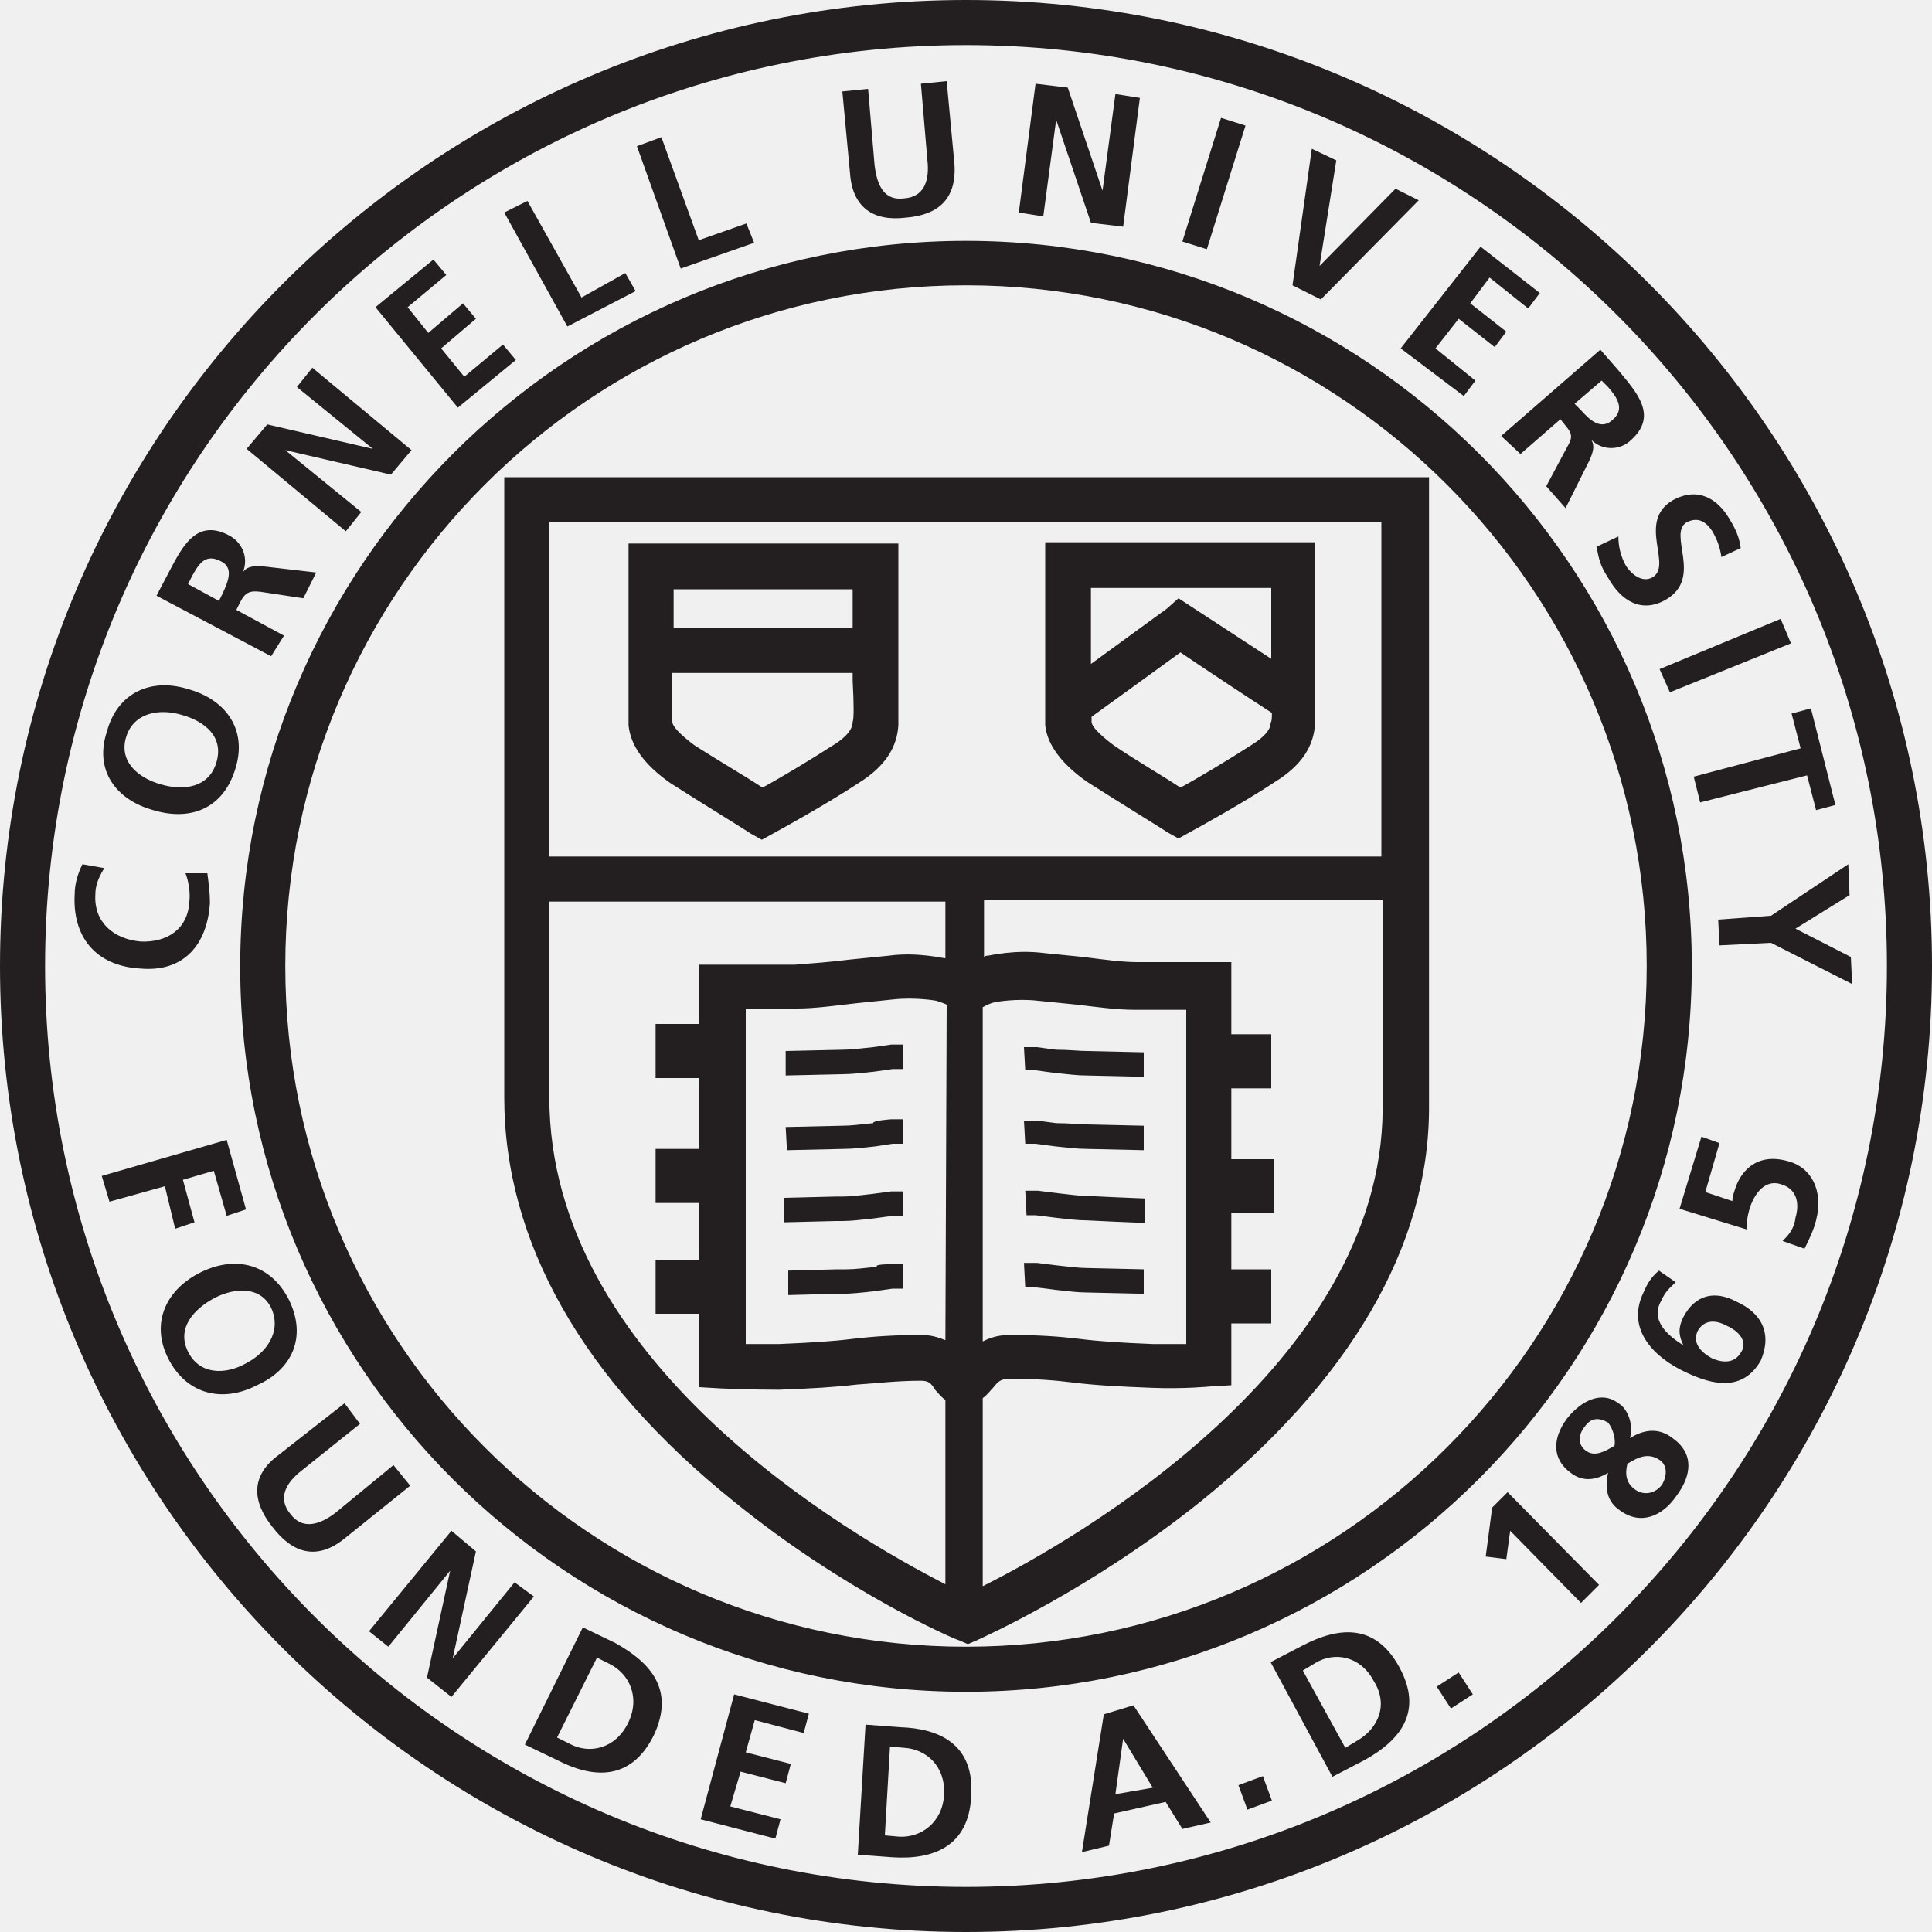
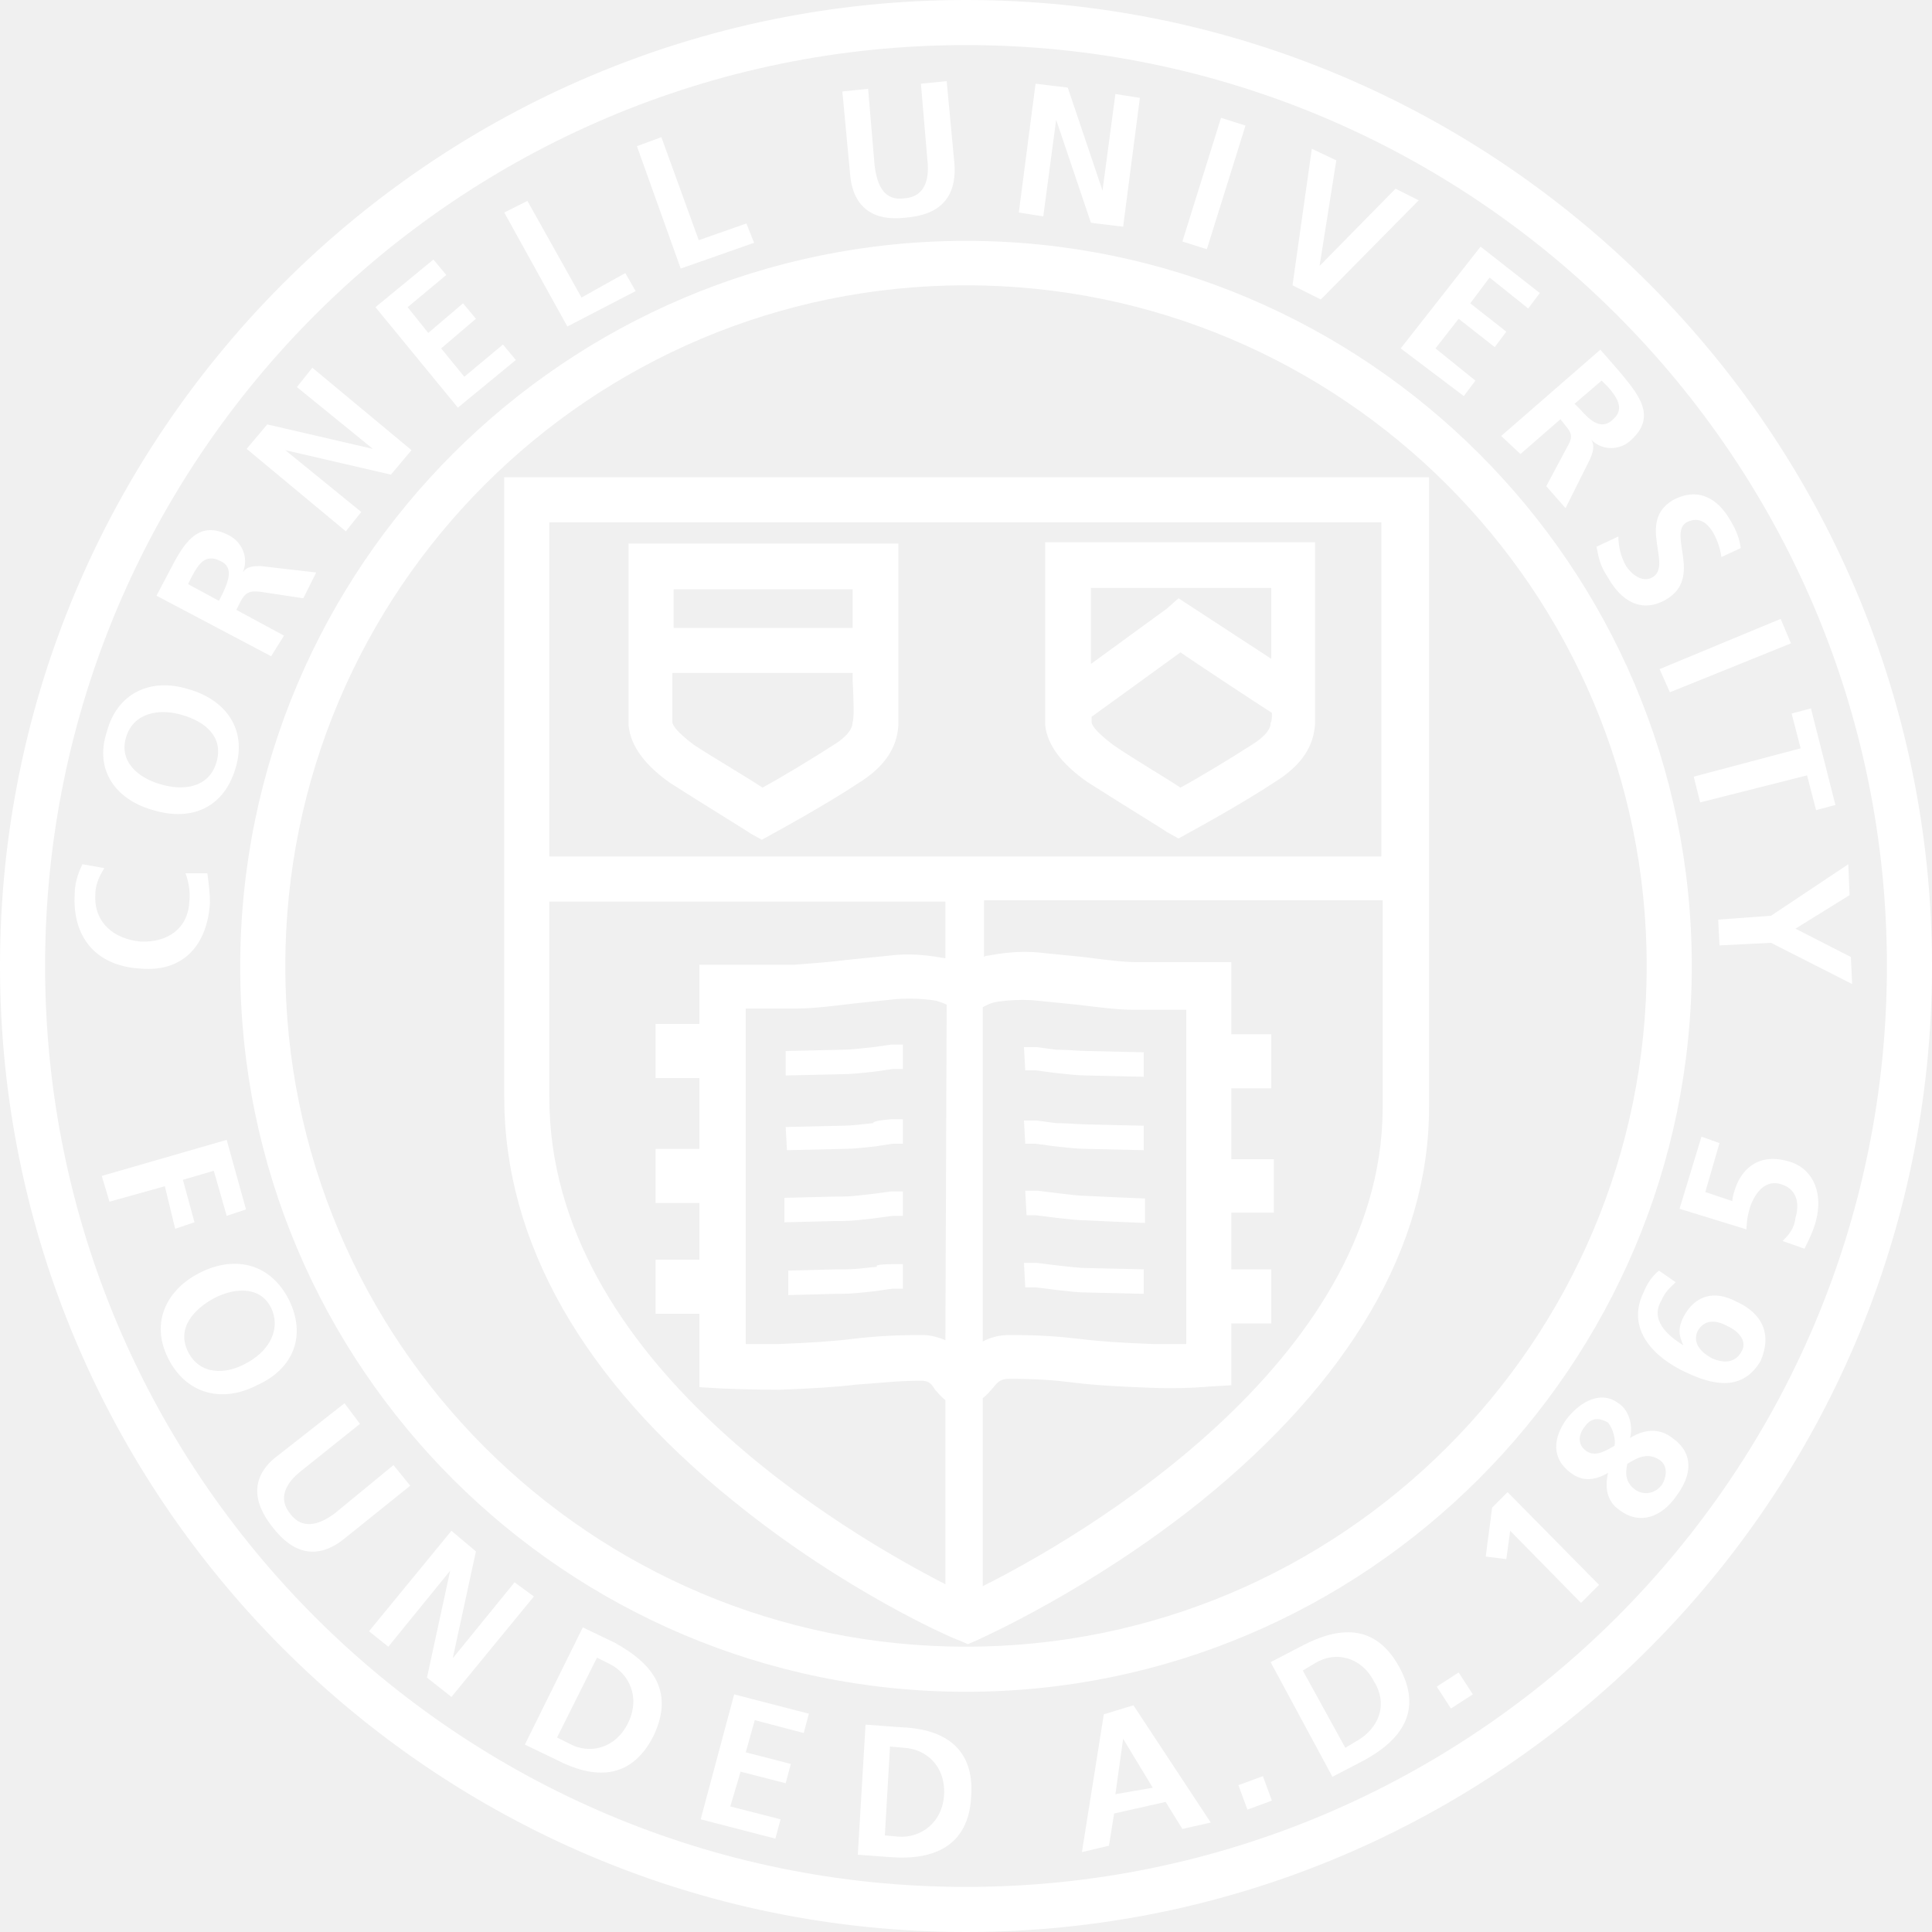
- <svg xmlns="http://www.w3.org/2000/svg" id="katman_1" data-name="katman 1" viewBox="0 0 300 300">
-   <defs>
-     <style>
-       .cls-1 {
-         fill: #231f20;
-       }
-     </style>
-   </defs>
-   <path class="cls-1" d="m150,0C67.3,0,0,67.3,0,150s67.3,150,150,150,150-67.3,150-150S232.7,0,150,0Zm0,293c-78.9,0-143-64.1-143-143S71.1,7,150,7s143,64.1,143,143-64.1,143-143,143Zm0-255.6c-62.1,0-112.7,50.5-112.7,112.7s50.6,112.6,112.7,112.6,112.7-50.6,112.7-112.7-50.6-112.6-112.7-112.6Zm0,218.3c-58.3,0-105.7-47.3-105.7-105.7s47.4-105.7,105.7-105.7,105.7,47.4,105.7,105.7-47.4,105.7-105.7,105.7h0ZM78.3,74.1v96.3c0,22.4,12.2,43.9,35.6,62.7,17.2,14,34.2,21.4,35,21.6l1.4.6,1.4-.6c.8-.4,17.6-7.8,34.8-21.6,23-18.6,35.4-39.5,35.4-61.1v-97.9H78.3Zm136.2,7v51.9H85.3v-51.9h129.2Zm-30.3,127.6h-5.2c-5-.2-8.2-.4-11.4-.8-3.4-.4-6.4-.6-10.8-.6-1.8,0-3,.4-4.2,1v-51.9c.4-.2,1-.6,2-.8,0,0,3.2-.6,6.6-.2l6,.6c3.4.4,6.2.8,9,.8h8v51.9Zm-37.4-.6c-1-.4-2.2-.8-3.6-.8-4.2,0-7.4.2-10.8.6-3.2.4-6.6.6-11.4.8h-5.2v-52.1h8c2.6,0,5.6-.4,9-.8l5.8-.6c3.6-.4,6.8.2,6.8.2.6.2,1.2.4,1.6.6l-.2,52.1Zm-61.5-37.7v-30.4h61.5v8.8c-.4,0-4.4-1-8.8-.4l-6,.6c-3.2.4-6,.6-8.6.8h-14.8v9.2h-6.8v8.4h6.8v11h-6.8v8.4h6.8v8.8h-6.8v8.4h6.8v11.4l3.4.2c.2,0,4.2.2,9,.2,5.2-.2,8.6-.4,12-.8,3.2-.2,6.2-.6,10-.6,1.2,0,1.6.4,2.2,1.4.4.4.8,1,1.6,1.6v28.6c-15-7.7-61.5-34.5-61.5-75.6h0Zm67.3,75.9v-29.2c.8-.6,1.2-1.2,1.6-1.6.8-1,1.2-1.4,2.6-1.4,4,0,6.8.2,10,.6s6.8.6,12,.8c5.2.2,9-.2,9-.2l3.4-.2v-9.6h6.2v-8.4h-6.2v-8.8h6.6v-8.3h-6.6v-11h6.2v-8.4h-6.2v-11.2h-14.6c-2.4,0-5.2-.4-8.4-.8l-6-.6c-4.6-.6-8.6.4-8.8.4s-.4,0-.6.2v-8.8h61.9v32.4c-.2,39.7-47.7,66.9-62.1,74.1h0Zm-48.5-124.7c5,3.2,12.2,7.6,12.4,7.8l1.8,1,1.8-1c.4-.2,8.4-4.6,13.2-7.8,4.2-2.6,6-5.6,6.2-9v-28.2h-41.9v28.2c.3,3.2,2.5,6.2,6.5,9Zm28.3-9.5c0,1.6-2,3-3,3.6-3.4,2.2-8.4,5.2-11,6.6-2.4-1.6-7.2-4.4-10.6-6.6-2.4-1.8-3.4-3-3.4-3.6v-7.6h28v1.2c.2,3.6.2,6,0,6.4Zm0-20.6v6h-27.8v-6h27.8Zm36.4,29.9c5,3.2,12.2,7.6,12.4,7.8l1.8,1,1.8-1c.4-.2,8.4-4.6,13.2-7.8,4.2-2.6,6-5.6,6.2-9v-28.2h-41.9v28.4c.3,3,2.5,6,6.5,8.8Zm28.5-9.1c0,1.4-2,2.8-3,3.4-3.4,2.2-8.4,5.2-11,6.6-2.4-1.6-7.2-4.4-10.4-6.6-2.4-1.8-3.4-3-3.4-3.6v-.8s10.8-7.8,13.8-10c2.6,1.8,11.4,7.6,14.2,9.4,0,.8,0,1.2-.2,1.6,0-.2,0,0,0,0Zm-27.9-21h28v11l-14.4-9.4-1.8,1.6-11.8,8.6v-3.2c0-3,0-6,0-8.6h0Zm-.6,71.9l8.8.2v3.8l-8.8-.2c-1.6,0-3-.2-5-.4l-3-.4h-1.6l-.2-3.6h2l3,.4c2,0,3.6.2,4.8.2h0Zm0,11.4l8.8.2v3.8l-8.8-.2c-1.6,0-3-.2-5-.4l-3-.4h-1.6l-.2-3.6h2l3,.4c2,0,3.6.2,4.8.2h0Zm-9.4,14.1l-.2-3.8h2l3.2.4c1.8.2,3.2.4,4.4.4l4.2.2,4.8.2v3.8l-4.8-.2-4.2-.2c-1.4,0-3-.2-4.8-.4l-3.2-.4h-1.4Zm9.4,8.2l8.8.2v3.8l-8.8-.2c-1.4,0-3-.2-4.8-.4,0,0-3-.4-3.2-.4h-1.6l-.2-3.8h2l3.2.4c1.8.2,3.4.4,4.6.4Zm-46.8-29.9v-3.8l8.8-.2c1.4,0,2.8-.2,4.8-.4l2.8-.4h1.8v3.8h-1.6l-2.8.4c-1.8.2-3.6.4-5,.4l-8.8.2Zm16.4,6.8h1.8v3.8h-1.6l-2.6.4c-1.8.2-3.6.4-5,.4l-8.8.2-.2-3.6,8.8-.2c1.4,0,2.8-.2,4.8-.4-.2-.4,2.8-.6,2.8-.6h0Zm0,11.2h1.8v3.8h-1.6l-3,.4c-1.8.2-3.4.4-4.8.4h-1l-8,.2v-3.8l8-.2h1c1.4,0,2.8-.2,4.6-.4l3-.4Zm0,11.3h1.8v3.8h-1.6l-2.8.4c-1.8.2-3.6.4-5,.4h-.8l-7.6.2v-3.8l7.6-.2h1.4c1.4,0,2.8-.2,4.8-.4-.6-.4,2.2-.4,2.2-.4h0Zm-6.4-169.3l-1.2-12.8,4-.4,1,11.8c.4,3.4,1.6,5.6,4.6,5.2,3-.2,4-2.6,3.6-6l-1-11.8,4-.4,1.2,12.8c.4,5.4-2.4,8-7.6,8.4-5,.6-8.2-1.6-8.6-6.8Zm-60.9,36.3l-12.8-15.6,9-7.4,2,2.4-6,5,3.2,4,5.4-4.6,2,2.4-5.4,4.6,3.6,4.4,6-5,2,2.4-9,7.4Zm34.6-21.6l-6.8-19,3.8-1.4,5.8,16,7.4-2.6,1.2,3-11.4,4Zm56.3-8.1l-3.8-.6,2.6-20,5,.6,5.4,16,2-15,3.8.6-2.6,20-5-.6-5.4-16-2,15Zm-108.3,48.9l-15.4-12.8,3.2-3.8,16.4,3.8-11.8-9.6,2.4-3,15.4,12.8-3.2,3.8-16.4-3.8,11.8,9.6-2.4,3Zm-9.6,16.2l-7.4-4,.6-1.2c.8-1.6,1.6-1.8,3.2-1.6l6.6,1,2-4-8.6-1c-1,0-2.2,0-2.8,1,1-2.4-.2-4.8-2.2-5.8-5-2.6-7.2,1.8-9.2,5.6l-2,3.8,17.8,9.4,2-3.2Zm-9.5-6.6l-.6,1.2-4.8-2.6.6-1.2c1-1.8,2-3.6,4.4-2.4,2.2,1,1.2,3.2.4,5Zm223.1,11.8l18.8-7.8,1.6,3.8-18.8,7.6-1.6-3.6Zm-70.3-65.2l-3.8-1.2,6-19.2,3.8,1.2-6,19.2Zm92.2,77.5l-1.4-5.4,3-.8,3.8,15-3,.8-1.4-5.4-16.6,4.2-1-4,16.6-4.4Zm-4.6,26l12-8,.2,4.8-8.4,5.2,8.6,4.4.2,4.2-12.6-6.4-8,.4-.2-4,8.2-.6Zm-18.5-52.5c3.4-1.8-2.4-8.6,3.2-12,4-2.2,7-.2,8.8,2.8,1,1.6,1.6,3,1.8,4.6l-3,1.4c-.2-1.4-.6-2.6-1.4-4-.8-1.2-2-2.4-4-1.4-3,1.8,2.6,8.6-3.2,12-3.8,2.2-7,.2-9-3.4-1.2-1.8-1.4-2.8-1.8-4.8l3.4-1.6c0,1.6.4,3.2,1.2,4.6.8,1.2,2.4,2.6,4,1.8h0Zm-20.4-19.2l6.2-5.4.8,1c1.2,1.4,1,2,.2,3.4l-3.2,6,3,3.4,3.8-7.6c.4-1,.8-2,.2-3,1.8,1.8,4.6,1.6,6.2,0,4.2-3.8.8-7.4-2-10.8l-2.8-3.2-15.4,13.4,3,2.8Zm12.6-11.4l1,1c1.4,1.6,2.6,3.4.8,5-1.8,1.8-3.6.2-5-1.4l-1-1,4.2-3.6Zm-43.6-12.6l-4.4-2.2,3-21.2,3.8,1.8-2.6,16.4,11.8-12,3.6,1.8-15.2,15.4Zm12.4,7.6l12.4-15.8,9.2,7.2-1.8,2.4-6-4.8-3,4,5.6,4.4-1.8,2.4-5.6-4.4-3.6,4.6,6.2,5-1.8,2.4-9.8-7.4Zm-129.4-3.4l-9.8-17.7,3.6-1.8,8.4,15,6.8-3.8,1.6,2.8-10.6,5.5Zm108,225.1l1.4,3.8-3.8,1.4-1.4-3.8,3.8-1.4Zm-24.7-9.6l-3.4,21.4,4.2-1,.8-5,8-1.8,2.6,4.2,4.4-1-12-18.2-4.6,1.4Zm1.8,12.4l1.2-8.6,4.6,7.6-5.8,1Zm86.5-55.3c-1.8-1.4-4-1.6-6.6,0,.6-2.2-.4-4.6-1.8-5.4-2.6-2-5.8-.4-8,2.4-2.2,3-2.4,6.2.6,8.4,1.8,1.4,3.8,1.2,5.8,0-.6,2.6,0,4.6,1.8,5.8,3.2,2.4,6.6,1,8.8-2.2,2.4-3.2,2.8-6.6-.6-9h0Zm-9,1.2c-1.4.8-3,1.8-4.4.8s-1.2-2.6-.2-3.8c1-1.4,2.2-1.4,3.6-.6.8,1,1.2,2.6,1,3.6Zm7.4,6c-1,1.4-2.8,1.8-4.2.8s-1.6-2.4-1.2-4c1.6-1,3.2-1.8,5-.6,1.2.8,1.2,2.4.4,3.8h0Zm-118.3,37.7l-5.4-.4-1.2,20.2,5.4.4c6.2.4,11.8-1.6,12.2-9.4.6-8.2-5-10.6-11-10.8Zm6.8,10.4c-.2,4.4-3.6,6.8-7,6.6l-2.2-.2.8-13.8,2.2.2c3.4.2,6.4,2.8,6.2,7.2ZM23.8,125.8c6,1.8,11-.4,12.8-6.6,1.8-6-1.6-10.6-7.4-12.2-5.8-1.8-11,.6-12.6,6.6-2,6,1.4,10.6,7.2,12.2Zm-4.2-11.4c1.2-3.8,5.2-4.4,8.6-3.4,3.6,1,6.6,3.4,5.4,7.4-1.2,4-5.2,4.4-8.6,3.4-3.6-1-6.6-3.6-5.4-7.4Zm182.7,141.1l-5,2.6,9.6,17.8,5-2.6c5.4-3,9.2-7.4,5.4-14.4-3.8-7-9.6-6.2-15-3.4h0Zm8.6,14.7l-2,1.2-6.6-12,2-1.2c3-1.8,7-1,9,2.8,2.4,3.8.6,7.4-2.4,9.2Zm-96.9-7.1l11.6,3-.8,3-7.6-2-1.4,5,7,1.8-.8,3-7-1.8-1.6,5.4,7.8,2-.8,3-11.6-3,5.2-19.4Zm112.5-3.4l2.2,3.4-3.4,2.2-2.2-3.4,3.4-2.2Zm7.6-28l14.2,14.4-2.8,2.8-11-11.2-.6,4.4-3.2-.4,1-7.6,2.4-2.4ZM25.6,184.2l-8.6,2.4-1.2-4,19.4-5.6,3,10.8-3,1-2-7-4.8,1.4,1.8,6.6-3,1-1.6-6.6Zm256.4,5.3c-.4,1.6-1.2,3.2-1.8,4.4l-3.4-1.2c.8-.8,1.8-1.8,2-3.6.6-2,.4-4.4-2.2-5.2-2.4-.8-4,1.2-4.8,3.4-.4,1.2-.6,2.4-.6,3.6l-10.4-3.2,3.4-11.2,2.8,1-2.2,7.6,4.2,1.4c0-.6.2-1.2.4-1.8.8-2.6,3.2-5.8,8.2-4.4,3.6.9,5.6,4.5,4.4,9.2h0ZM21.8,150.4c-7-.4-10.6-5-10.2-11.6,0-1.4.4-3,1.2-4.6l3.4.6c-1,1.6-1.4,2.8-1.4,4.2-.2,4.2,2.8,6.8,7,7.2,4.2.2,7.4-2,7.6-6.2.2-1.6-.2-3.4-.6-4.4h3.4c.2,1.6.4,3,.4,4.6-.4,6.4-4,10.8-10.8,10.2h0Zm23.1,51.5c-2.8-5.6-8.2-7-13.6-4.4-5.4,2.6-8,7.8-5.2,13.4,2.8,5.6,8.4,7,13.8,4.2,5.4-2.4,7.8-7.4,5-13.2h0Zm-6.7,9.8c-3.2,1.8-7.2,1.8-9-1.8s.8-6.6,4.2-8.4c3.2-1.6,7.2-1.8,8.8,1.8,1.5,3.6-.9,6.8-4,8.4h0Zm231.4-9.6c-3.4-1.8-6.4-1-8.2,2.4-.8,1.6-.8,2.8,0,4.4-2.6-1.6-5.2-4-3.4-7,.6-1.4,1.4-2,2.2-2.8l-2.6-1.8c-1.2,1-1.8,2-2.4,3.4-2.8,5.8,1.8,10.2,6.6,12.4,4.2,2,8.8,3,11.6-1.8,1.8-4.2.2-7.4-3.8-9.2h0Zm.8,7.8c-1,1.8-2.8,1.8-4.6,1-1.8-1-3-2.4-2.2-4.2,1-1.8,2.8-1.8,4.6-.8,1.8.8,3.2,2.4,2.2,4Zm-206.7,20.8l-10.2,8.2c-4.2,3.4-8,2.4-11.2-1.8-3.2-4-3.4-8,1-11.2l10.2-8,2.4,3.2-9,7.2c-2.6,2-3.8,4.4-1.8,6.8,1.8,2.4,4.4,1.8,7-.2l9-7.4,2.6,3.2Zm31.8,24.4l-5-2.4-9,18.2,5,2.4c5.4,2.8,11.4,3.4,15-3.8,3.4-7.2-.6-11.4-6-14.4h0Zm2,12.5c-2,4-6,4.8-9,3.2l-2-1,6.2-12.4,2,1c3,1.5,4.8,5.2,2.8,9.2Zm-14.6-19.7l-12.8,15.6-3.8-3,3.6-16.6-9.6,11.8-3-2.4,12.8-15.6,3.8,3.2-3.6,16.6,9.6-11.8,3,2.2Z" />
+ <svg xmlns="http://www.w3.org/2000/svg" version="1.1" id="katman_1" x="0px" y="0px" viewBox="0 0 300 300" style="enable-background:new 0 0 300 300;" xml:space="preserve">
+   <style type="text/css">
+ 	.st0{fill:#FFFFFF;}
+ </style>
+   <path class="st0" d="M150,0C67.3,0,0,67.3,0,150s67.3,150,150,150s150-67.3,150-150S232.7,0,150,0z M150,293C71.1,293,7,228.9,7,150  S71.1,7,150,7s143,64.1,143,143S228.9,293,150,293z M150,37.4c-62.1,0-112.7,50.5-112.7,112.7S87.9,262.7,150,262.7  S262.7,212.1,262.7,150S212.1,37.4,150,37.4L150,37.4z M150,255.7c-58.3,0-105.7-47.3-105.7-105.7S91.7,44.3,150,44.3  S255.7,91.7,255.7,150S208.3,255.7,150,255.7L150,255.7z M78.3,74.1v96.3c0,22.4,12.2,43.9,35.6,62.7c17.2,14,34.2,21.4,35,21.6  l1.4,0.6l1.4-0.6c0.8-0.4,17.6-7.8,34.8-21.6c23-18.6,35.4-39.5,35.4-61.1V74.1H78.3z M214.5,81.1V133H85.3V81.1H214.5z   M184.2,208.7H179c-5-0.2-8.2-0.4-11.4-0.8c-3.4-0.4-6.4-0.6-10.8-0.6c-1.8,0-3,0.4-4.2,1v-51.9c0.4-0.2,1-0.6,2-0.8  c0,0,3.2-0.6,6.6-0.2l6,0.6c3.4,0.4,6.2,0.8,9,0.8h8L184.2,208.7L184.2,208.7z M146.8,208.1c-1-0.4-2.2-0.8-3.6-0.8  c-4.2,0-7.4,0.2-10.8,0.6c-3.2,0.4-6.6,0.6-11.4,0.8h-5.2v-52.1h8c2.6,0,5.6-0.4,9-0.8l5.8-0.6c3.6-0.4,6.8,0.2,6.8,0.2  c0.6,0.2,1.2,0.4,1.6,0.6L146.8,208.1L146.8,208.1z M85.3,170.4V140h61.5v8.8c-0.4,0-4.4-1-8.8-0.4l-6,0.6c-3.2,0.4-6,0.6-8.6,0.8  h-14.8v9.2h-6.8v8.4h6.8v11h-6.8v8.4h6.8v8.8h-6.8v8.4h6.8v11.4l3.4,0.2c0.2,0,4.2,0.2,9,0.2c5.2-0.2,8.6-0.4,12-0.8  c3.2-0.2,6.2-0.6,10-0.6c1.2,0,1.6,0.4,2.2,1.4c0.4,0.4,0.8,1,1.6,1.6V246C131.8,238.3,85.3,211.5,85.3,170.4L85.3,170.4z   M152.6,246.3v-29.2c0.8-0.6,1.2-1.2,1.6-1.6c0.8-1,1.2-1.4,2.6-1.4c4,0,6.8,0.2,10,0.6s6.8,0.6,12,0.8s9-0.2,9-0.2l3.4-0.2v-9.6  h6.2v-8.4h-6.2v-8.8h6.6V180h-6.6v-11h6.2v-8.4h-6.2v-11.2h-14.6c-2.4,0-5.2-0.4-8.4-0.8l-6-0.6c-4.6-0.6-8.6,0.4-8.8,0.4  s-0.4,0-0.6,0.2v-8.8h61.9v32.4C214.5,211.9,167,239.1,152.6,246.3L152.6,246.3L152.6,246.3z M104.1,121.6c5,3.2,12.2,7.6,12.4,7.8  l1.8,1l1.8-1c0.4-0.2,8.4-4.6,13.2-7.8c4.2-2.6,6-5.6,6.2-9V84.4H97.6v28.2C97.9,115.8,100.1,118.8,104.1,121.6z M132.4,112.1  c0,1.6-2,3-3,3.6c-3.4,2.2-8.4,5.2-11,6.6c-2.4-1.6-7.2-4.4-10.6-6.6c-2.4-1.8-3.4-3-3.4-3.6v-7.6h28v1.2  C132.6,109.3,132.6,111.7,132.4,112.1z M132.4,91.5v6h-27.8v-6H132.4z M168.8,121.4c5,3.2,12.2,7.6,12.4,7.8l1.8,1l1.8-1  c0.4-0.2,8.4-4.6,13.2-7.8c4.2-2.6,6-5.6,6.2-9V84.2h-41.9v28.4C162.6,115.6,164.8,118.6,168.8,121.4z M197.3,112.3  c0,1.4-2,2.8-3,3.4c-3.4,2.2-8.4,5.2-11,6.6c-2.4-1.6-7.2-4.4-10.4-6.6c-2.4-1.8-3.4-3-3.4-3.6v-0.8c0,0,10.8-7.8,13.8-10  c2.6,1.8,11.4,7.6,14.2,9.4C197.5,111.5,197.5,111.9,197.3,112.3C197.3,112.1,197.3,112.3,197.3,112.3L197.3,112.3z M169.4,91.3h28  v11L183,92.9l-1.8,1.6l-11.8,8.6v-3.2C169.4,96.9,169.4,93.9,169.4,91.3L169.4,91.3z M168.8,163.2l8.8,0.2v3.8l-8.8-0.2  c-1.6,0-3-0.2-5-0.4l-3-0.4h-1.6l-0.2-3.6h2l3,0.4C166,163,167.6,163.2,168.8,163.2L168.8,163.2z M168.8,174.6l8.8,0.2v3.8l-8.8-0.2  c-1.6,0-3-0.2-5-0.4l-3-0.4h-1.6L159,174h2l3,0.4C166,174.4,167.6,174.6,168.8,174.6L168.8,174.6z M159.4,188.7l-0.2-3.8h2l3.2,0.4  c1.8,0.2,3.2,0.4,4.4,0.4l4.2,0.2l4.8,0.2v3.8l-4.8-0.2l-4.2-0.2c-1.4,0-3-0.2-4.8-0.4l-3.2-0.4H159.4z M168.8,196.9l8.8,0.2v3.8  l-8.8-0.2c-1.4,0-3-0.2-4.8-0.4c0,0-3-0.4-3.2-0.4h-1.6l-0.2-3.8h2l3.2,0.4C166,196.7,167.6,196.9,168.8,196.9z M122,167v-3.8  l8.8-0.2c1.4,0,2.8-0.2,4.8-0.4l2.8-0.4h1.8v3.8h-1.6l-2.8,0.4c-1.8,0.2-3.6,0.4-5,0.4L122,167z M138.4,173.8h1.8v3.8h-1.6L136,178  c-1.8,0.2-3.6,0.4-5,0.4l-8.8,0.2L122,175l8.8-0.2c1.4,0,2.8-0.2,4.8-0.4C135.4,174,138.4,173.8,138.4,173.8L138.4,173.8  L138.4,173.8z M138.4,185h1.8v3.8h-1.6l-3,0.4c-1.8,0.2-3.4,0.4-4.8,0.4h-1l-8,0.2V186l8-0.2h1c1.4,0,2.8-0.2,4.6-0.4L138.4,185z   M138.4,196.3h1.8v3.8h-1.6l-2.8,0.4c-1.8,0.2-3.6,0.4-5,0.4H130l-7.6,0.2v-3.8l7.6-0.2h1.4c1.4,0,2.8-0.2,4.8-0.4  C135.6,196.3,138.4,196.3,138.4,196.3L138.4,196.3L138.4,196.3z M132,27l-1.2-12.8l4-0.4l1,11.8c0.4,3.4,1.6,5.6,4.6,5.2  c3-0.2,4-2.6,3.6-6L143,13l4-0.4l1.2,12.8c0.4,5.4-2.4,8-7.6,8.4C135.6,34.4,132.4,32.2,132,27z M71.1,63.3L58.3,47.7l9-7.4l2,2.4  l-6,5l3.2,4l5.4-4.6l2,2.4l-5.4,4.6l3.6,4.4l6-5l2,2.4C80.1,55.9,71.1,63.3,71.1,63.3z M105.7,41.7l-6.8-19l3.8-1.4l5.8,16l7.4-2.6  l1.2,3L105.7,41.7z M162,33.6l-3.8-0.6l2.6-20l5,0.6l5.4,16l2-15l3.8,0.6l-2.6,20l-5-0.6l-5.4-16C164,18.6,162,33.6,162,33.6z   M53.7,82.5L38.3,69.7l3.2-3.8l16.4,3.8l-11.8-9.6l2.4-3l15.4,12.8l-3.2,3.8l-16.4-3.8l11.8,9.6C56.1,79.5,53.7,82.5,53.7,82.5z   M44.1,98.7l-7.4-4l0.6-1.2c0.8-1.6,1.6-1.8,3.2-1.6l6.6,1l2-4l-8.6-1c-1,0-2.2,0-2.8,1c1-2.4-0.2-4.8-2.2-5.8  c-5-2.6-7.2,1.8-9.2,5.6l-2,3.8l17.8,9.4C42.1,101.9,44.1,98.7,44.1,98.7z M34.6,92.1L34,93.3l-4.8-2.6l0.6-1.2c1-1.8,2-3.6,4.4-2.4  C36.4,88.1,35.4,90.3,34.6,92.1z M257.7,103.9l18.8-7.8l1.6,3.8l-18.8,7.6L257.7,103.9z M187.4,38.7l-3.8-1.2l6-19.2l3.8,1.2  L187.4,38.7z M279.6,116.2l-1.4-5.4l3-0.8l3.8,15l-3,0.8l-1.4-5.4l-16.6,4.2l-1-4C263,120.6,279.6,116.2,279.6,116.2z M275,142.2  l12-8l0.2,4.8l-8.4,5.2l8.6,4.4l0.2,4.2l-12.6-6.4l-8,0.4l-0.2-4L275,142.2L275,142.2z M256.5,89.7c3.4-1.8-2.4-8.6,3.2-12  c4-2.2,7-0.2,8.8,2.8c1,1.6,1.6,3,1.8,4.6l-3,1.4c-0.2-1.4-0.6-2.6-1.4-4c-0.8-1.2-2-2.4-4-1.4c-3,1.8,2.6,8.6-3.2,12  c-3.8,2.2-7,0.2-9-3.4c-1.2-1.8-1.4-2.8-1.8-4.8l3.4-1.6c0,1.6,0.4,3.2,1.2,4.6C253.3,89.1,254.9,90.5,256.5,89.7L256.5,89.7  L256.5,89.7z M236.1,70.5l6.2-5.4l0.8,1c1.2,1.4,1,2,0.2,3.4l-3.2,6l3,3.4l3.8-7.6c0.4-1,0.8-2,0.2-3c1.8,1.8,4.6,1.6,6.2,0  c4.2-3.8,0.8-7.4-2-10.8l-2.8-3.2l-15.4,13.4C233.1,67.7,236.1,70.5,236.1,70.5z M248.7,59.1l1,1c1.4,1.6,2.6,3.4,0.8,5  c-1.8,1.8-3.6,0.2-5-1.4l-1-1L248.7,59.1z M205.1,46.5l-4.4-2.2l3-21.2l3.8,1.8l-2.6,16.4l11.8-12l3.6,1.8L205.1,46.5L205.1,46.5z   M217.5,54.1l12.4-15.8l9.2,7.2l-1.8,2.4l-6-4.8l-3,4l5.6,4.4l-1.8,2.4l-5.6-4.4l-3.6,4.6l6.2,5l-1.8,2.4L217.5,54.1L217.5,54.1z   M88.1,50.7L78.3,33l3.6-1.8l8.4,15l6.8-3.8l1.6,2.8L88.1,50.7z M196.1,275.8l1.4,3.8l-3.8,1.4l-1.4-3.8L196.1,275.8z M171.4,266.2  l-3.4,21.4l4.2-1l0.8-5l8-1.8l2.6,4.2l4.4-1l-12-18.2L171.4,266.2z M173.2,278.6l1.2-8.6l4.6,7.6L173.2,278.6z M259.7,223.3  c-1.8-1.4-4-1.6-6.6,0c0.6-2.2-0.4-4.6-1.8-5.4c-2.6-2-5.8-0.4-8,2.4c-2.2,3-2.4,6.2,0.6,8.4c1.8,1.4,3.8,1.2,5.8,0  c-0.6,2.6,0,4.6,1.8,5.8c3.2,2.4,6.6,1,8.8-2.2C262.7,229.1,263.1,225.7,259.7,223.3L259.7,223.3z M250.7,224.5  c-1.4,0.8-3,1.8-4.4,0.8s-1.2-2.6-0.2-3.8c1-1.4,2.2-1.4,3.6-0.6C250.5,221.9,250.9,223.5,250.7,224.5L250.7,224.5z M258.1,230.5  c-1,1.4-2.8,1.8-4.2,0.8s-1.6-2.4-1.2-4c1.6-1,3.2-1.8,5-0.6C258.9,227.5,258.9,229.1,258.1,230.5L258.1,230.5z M139.8,268.2  l-5.4-0.4l-1.2,20.2l5.4,0.4c6.2,0.4,11.8-1.6,12.2-9.4C151.4,270.8,145.8,268.4,139.8,268.2L139.8,268.2z M146.6,278.6  c-0.2,4.4-3.6,6.8-7,6.6l-2.2-0.2l0.8-13.8l2.2,0.2C143.8,271.6,146.8,274.2,146.6,278.6L146.6,278.6z M23.8,125.8  c6,1.8,11-0.4,12.8-6.6c1.8-6-1.6-10.6-7.4-12.2c-5.8-1.8-11,0.6-12.6,6.6C14.6,119.6,18,124.2,23.8,125.8z M19.6,114.4  c1.2-3.8,5.2-4.4,8.6-3.4c3.6,1,6.6,3.4,5.4,7.4s-5.2,4.4-8.6,3.4C21.4,120.8,18.4,118.2,19.6,114.4z M202.3,255.5l-5,2.6l9.6,17.8  l5-2.6c5.4-3,9.2-7.4,5.4-14.4S207.7,252.7,202.3,255.5L202.3,255.5z M210.9,270.2l-2,1.2l-6.6-12l2-1.2c3-1.8,7-1,9,2.8  C215.7,264.8,213.9,268.4,210.9,270.2z M114,263.1l11.6,3l-0.8,3l-7.6-2l-1.4,5l7,1.8l-0.8,3l-7-1.8l-1.6,5.4l7.8,2l-0.8,3l-11.6-3  C108.8,282.5,114,263.1,114,263.1z M226.5,259.7l2.2,3.4l-3.4,2.2l-2.2-3.4L226.5,259.7z M234.1,231.7l14.2,14.4l-2.8,2.8l-11-11.2  l-0.6,4.4l-3.2-0.4l1-7.6L234.1,231.7L234.1,231.7z M25.6,184.2l-8.6,2.4l-1.2-4l19.4-5.6l3,10.8l-3,1l-2-7l-4.8,1.4l1.8,6.6l-3,1  L25.6,184.2L25.6,184.2z M282,189.5c-0.4,1.6-1.2,3.2-1.8,4.4l-3.4-1.2c0.8-0.8,1.8-1.8,2-3.6c0.6-2,0.4-4.4-2.2-5.2  c-2.4-0.8-4,1.2-4.8,3.4c-0.4,1.2-0.6,2.4-0.6,3.6l-10.4-3.2l3.4-11.2l2.8,1l-2.2,7.6l4.2,1.4c0-0.6,0.2-1.2,0.4-1.8  c0.8-2.6,3.2-5.8,8.2-4.4C281.2,181.2,283.2,184.8,282,189.5L282,189.5z M21.8,150.4c-7-0.4-10.6-5-10.2-11.6c0-1.4,0.4-3,1.2-4.6  l3.4,0.6c-1,1.6-1.4,2.8-1.4,4.2c-0.2,4.2,2.8,6.8,7,7.2c4.2,0.2,7.4-2,7.6-6.2c0.2-1.6-0.2-3.4-0.6-4.4h3.4c0.2,1.6,0.4,3,0.4,4.6  C32.2,146.6,28.6,151,21.8,150.4C21.8,150.4,21.8,150.4,21.8,150.4z M44.9,201.9c-2.8-5.6-8.2-7-13.6-4.4s-8,7.8-5.2,13.4  c2.8,5.6,8.4,7,13.8,4.2C45.3,212.7,47.7,207.7,44.9,201.9L44.9,201.9z M38.2,211.7c-3.2,1.8-7.2,1.8-9-1.8s0.8-6.6,4.2-8.4  c3.2-1.6,7.2-1.8,8.8,1.8C43.7,206.9,41.3,210.1,38.2,211.7L38.2,211.7z M269.6,202.1c-3.4-1.8-6.4-1-8.2,2.4  c-0.8,1.6-0.8,2.8,0,4.4c-2.6-1.6-5.2-4-3.4-7c0.6-1.4,1.4-2,2.2-2.8l-2.6-1.8c-1.2,1-1.8,2-2.4,3.4c-2.8,5.8,1.8,10.2,6.6,12.4  c4.2,2,8.8,3,11.6-1.8C275.2,207.1,273.6,203.9,269.6,202.1L269.6,202.1L269.6,202.1z M270.4,209.9c-1,1.8-2.8,1.8-4.6,1  c-1.8-1-3-2.4-2.2-4.2c1-1.8,2.8-1.8,4.6-0.8C270,206.7,271.4,208.3,270.4,209.9z M63.7,230.7l-10.2,8.2c-4.2,3.4-8,2.4-11.2-1.8  c-3.2-4-3.4-8,1-11.2l10.2-8l2.4,3.2l-9,7.2c-2.6,2-3.8,4.4-1.8,6.8c1.8,2.4,4.4,1.8,7-0.2l9-7.4L63.7,230.7z M95.5,255.1l-5-2.4  l-9,18.2l5,2.4c5.4,2.8,11.4,3.4,15-3.8C104.9,262.3,100.9,258.1,95.5,255.1L95.5,255.1L95.5,255.1z M97.5,267.6c-2,4-6,4.8-9,3.2  l-2-1l6.2-12.4l2,1C97.7,259.9,99.5,263.6,97.5,267.6L97.5,267.6z M82.9,247.9l-12.8,15.6l-3.8-3l3.6-16.6l-9.6,11.8l-3-2.4  l12.8-15.6l3.8,3.2l-3.6,16.6l9.6-11.8L82.9,247.9L82.9,247.9z" />
</svg>
